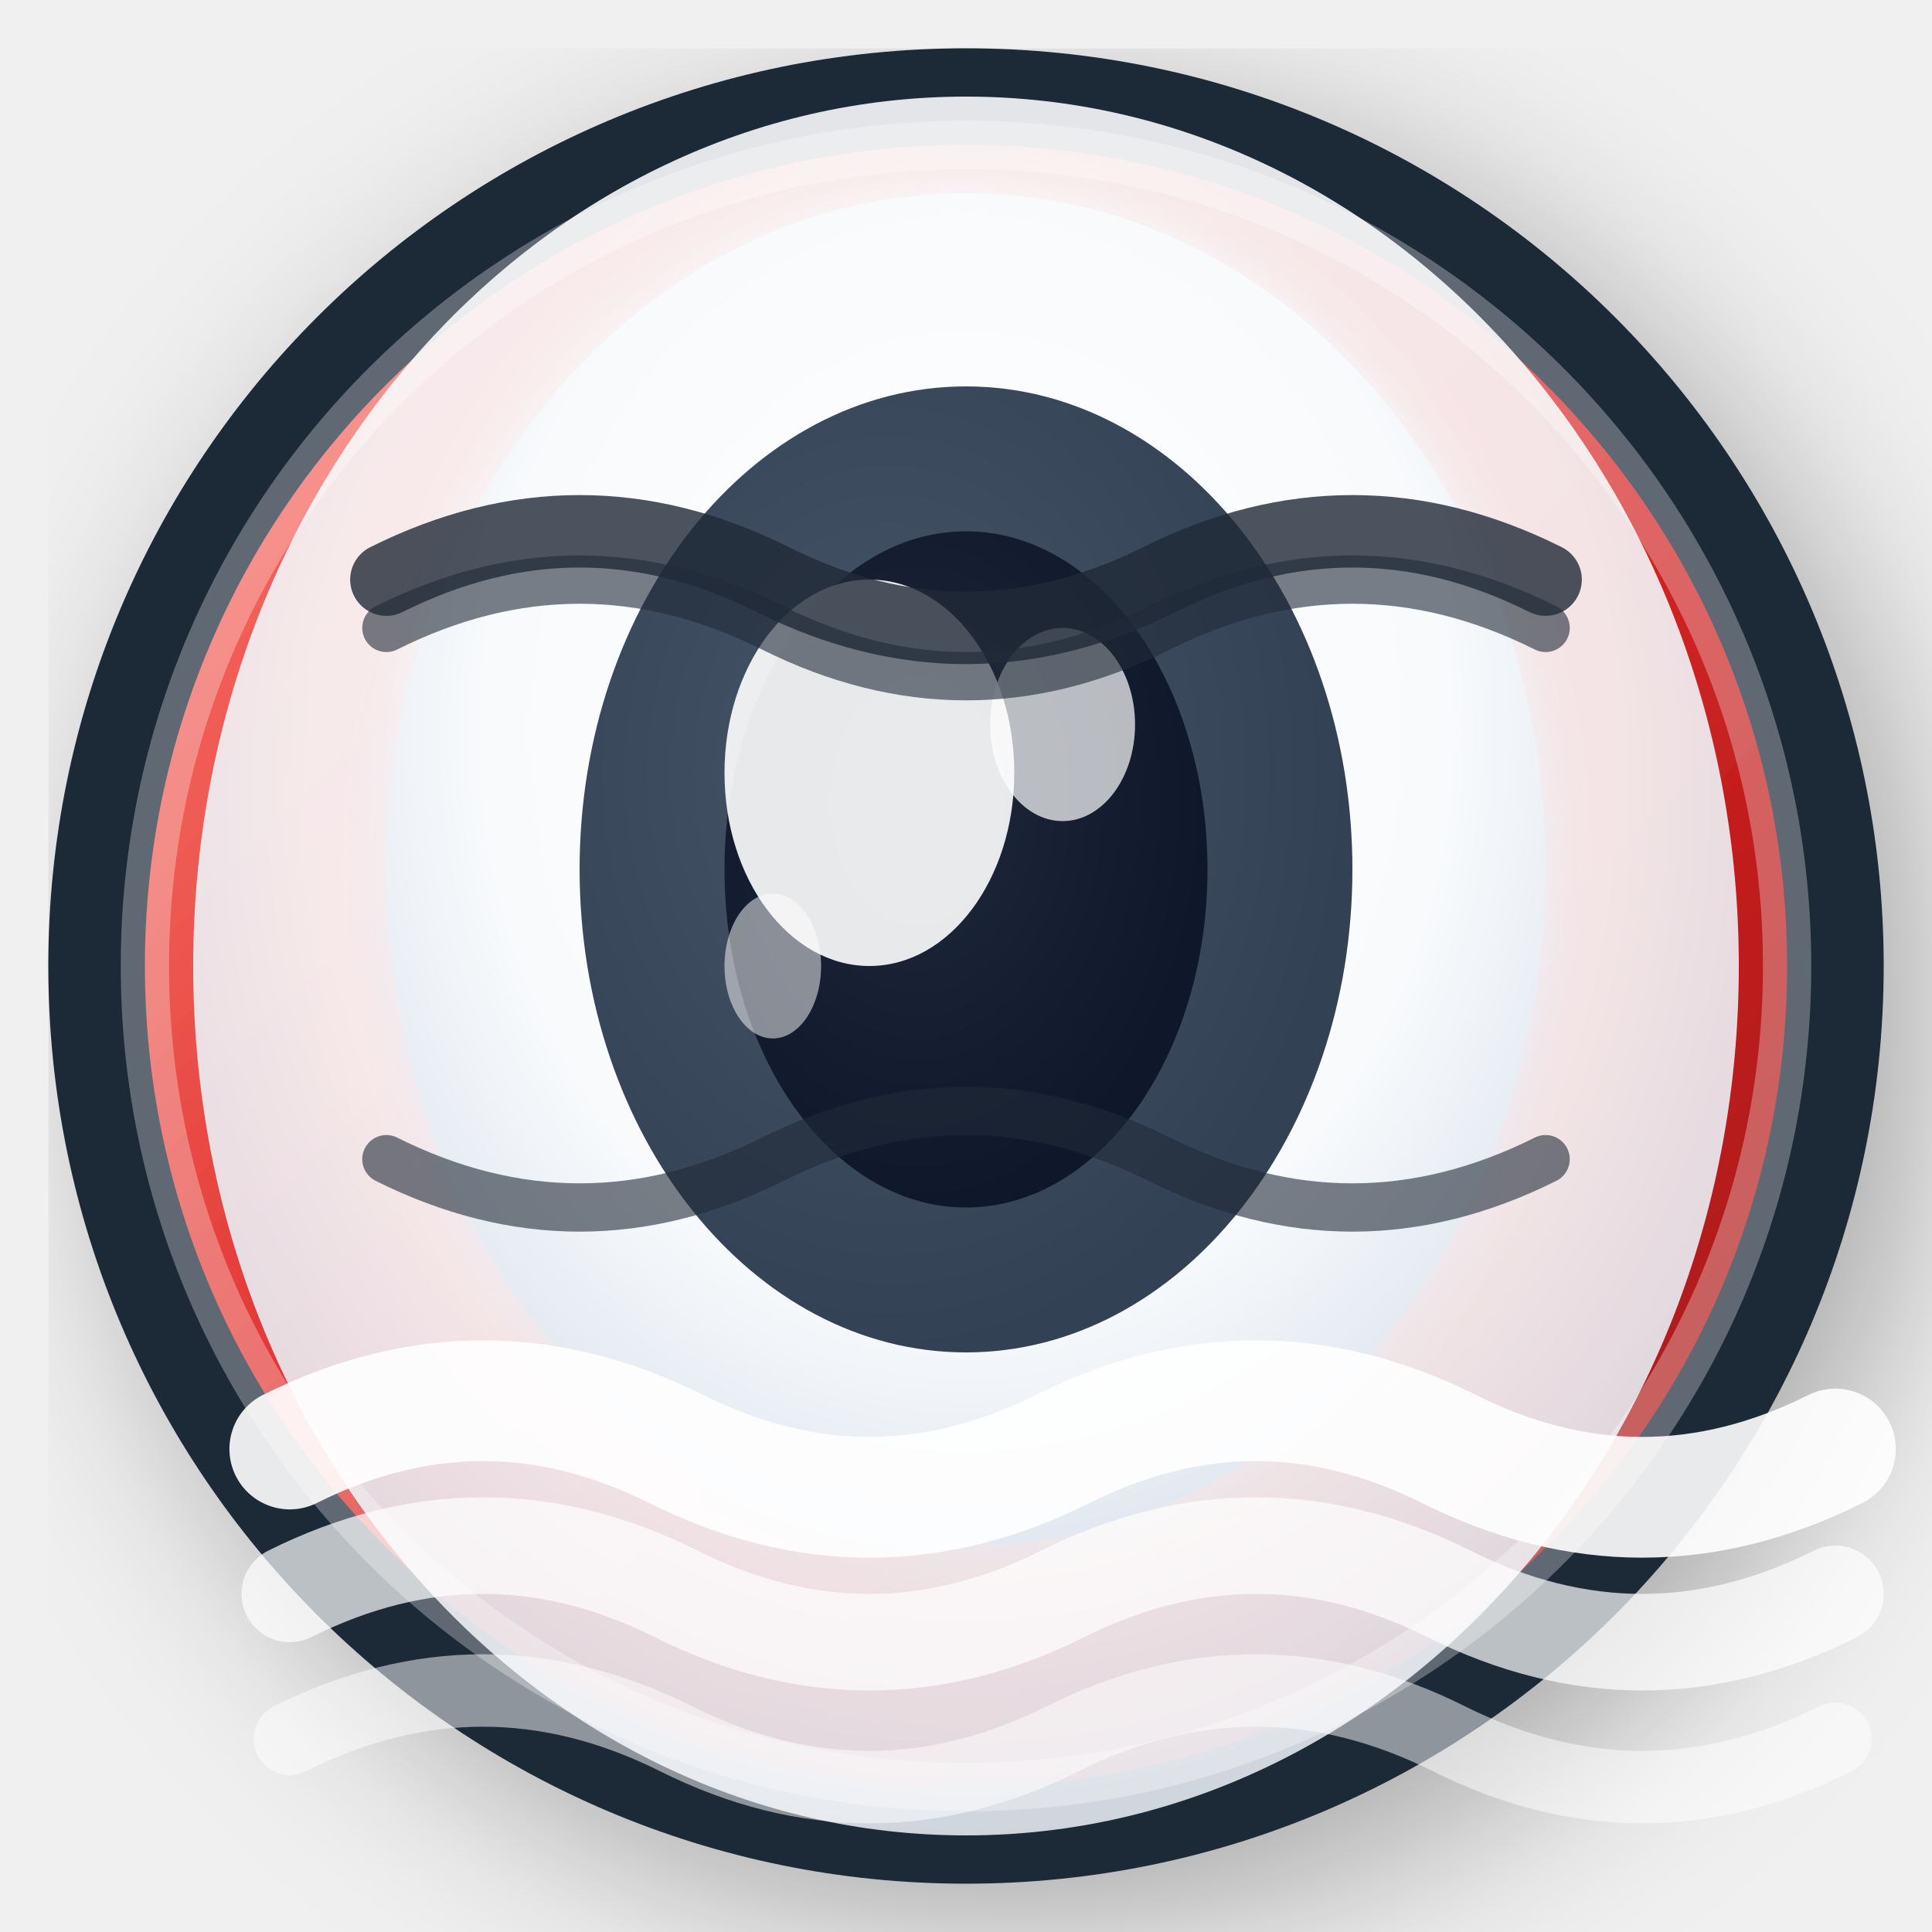
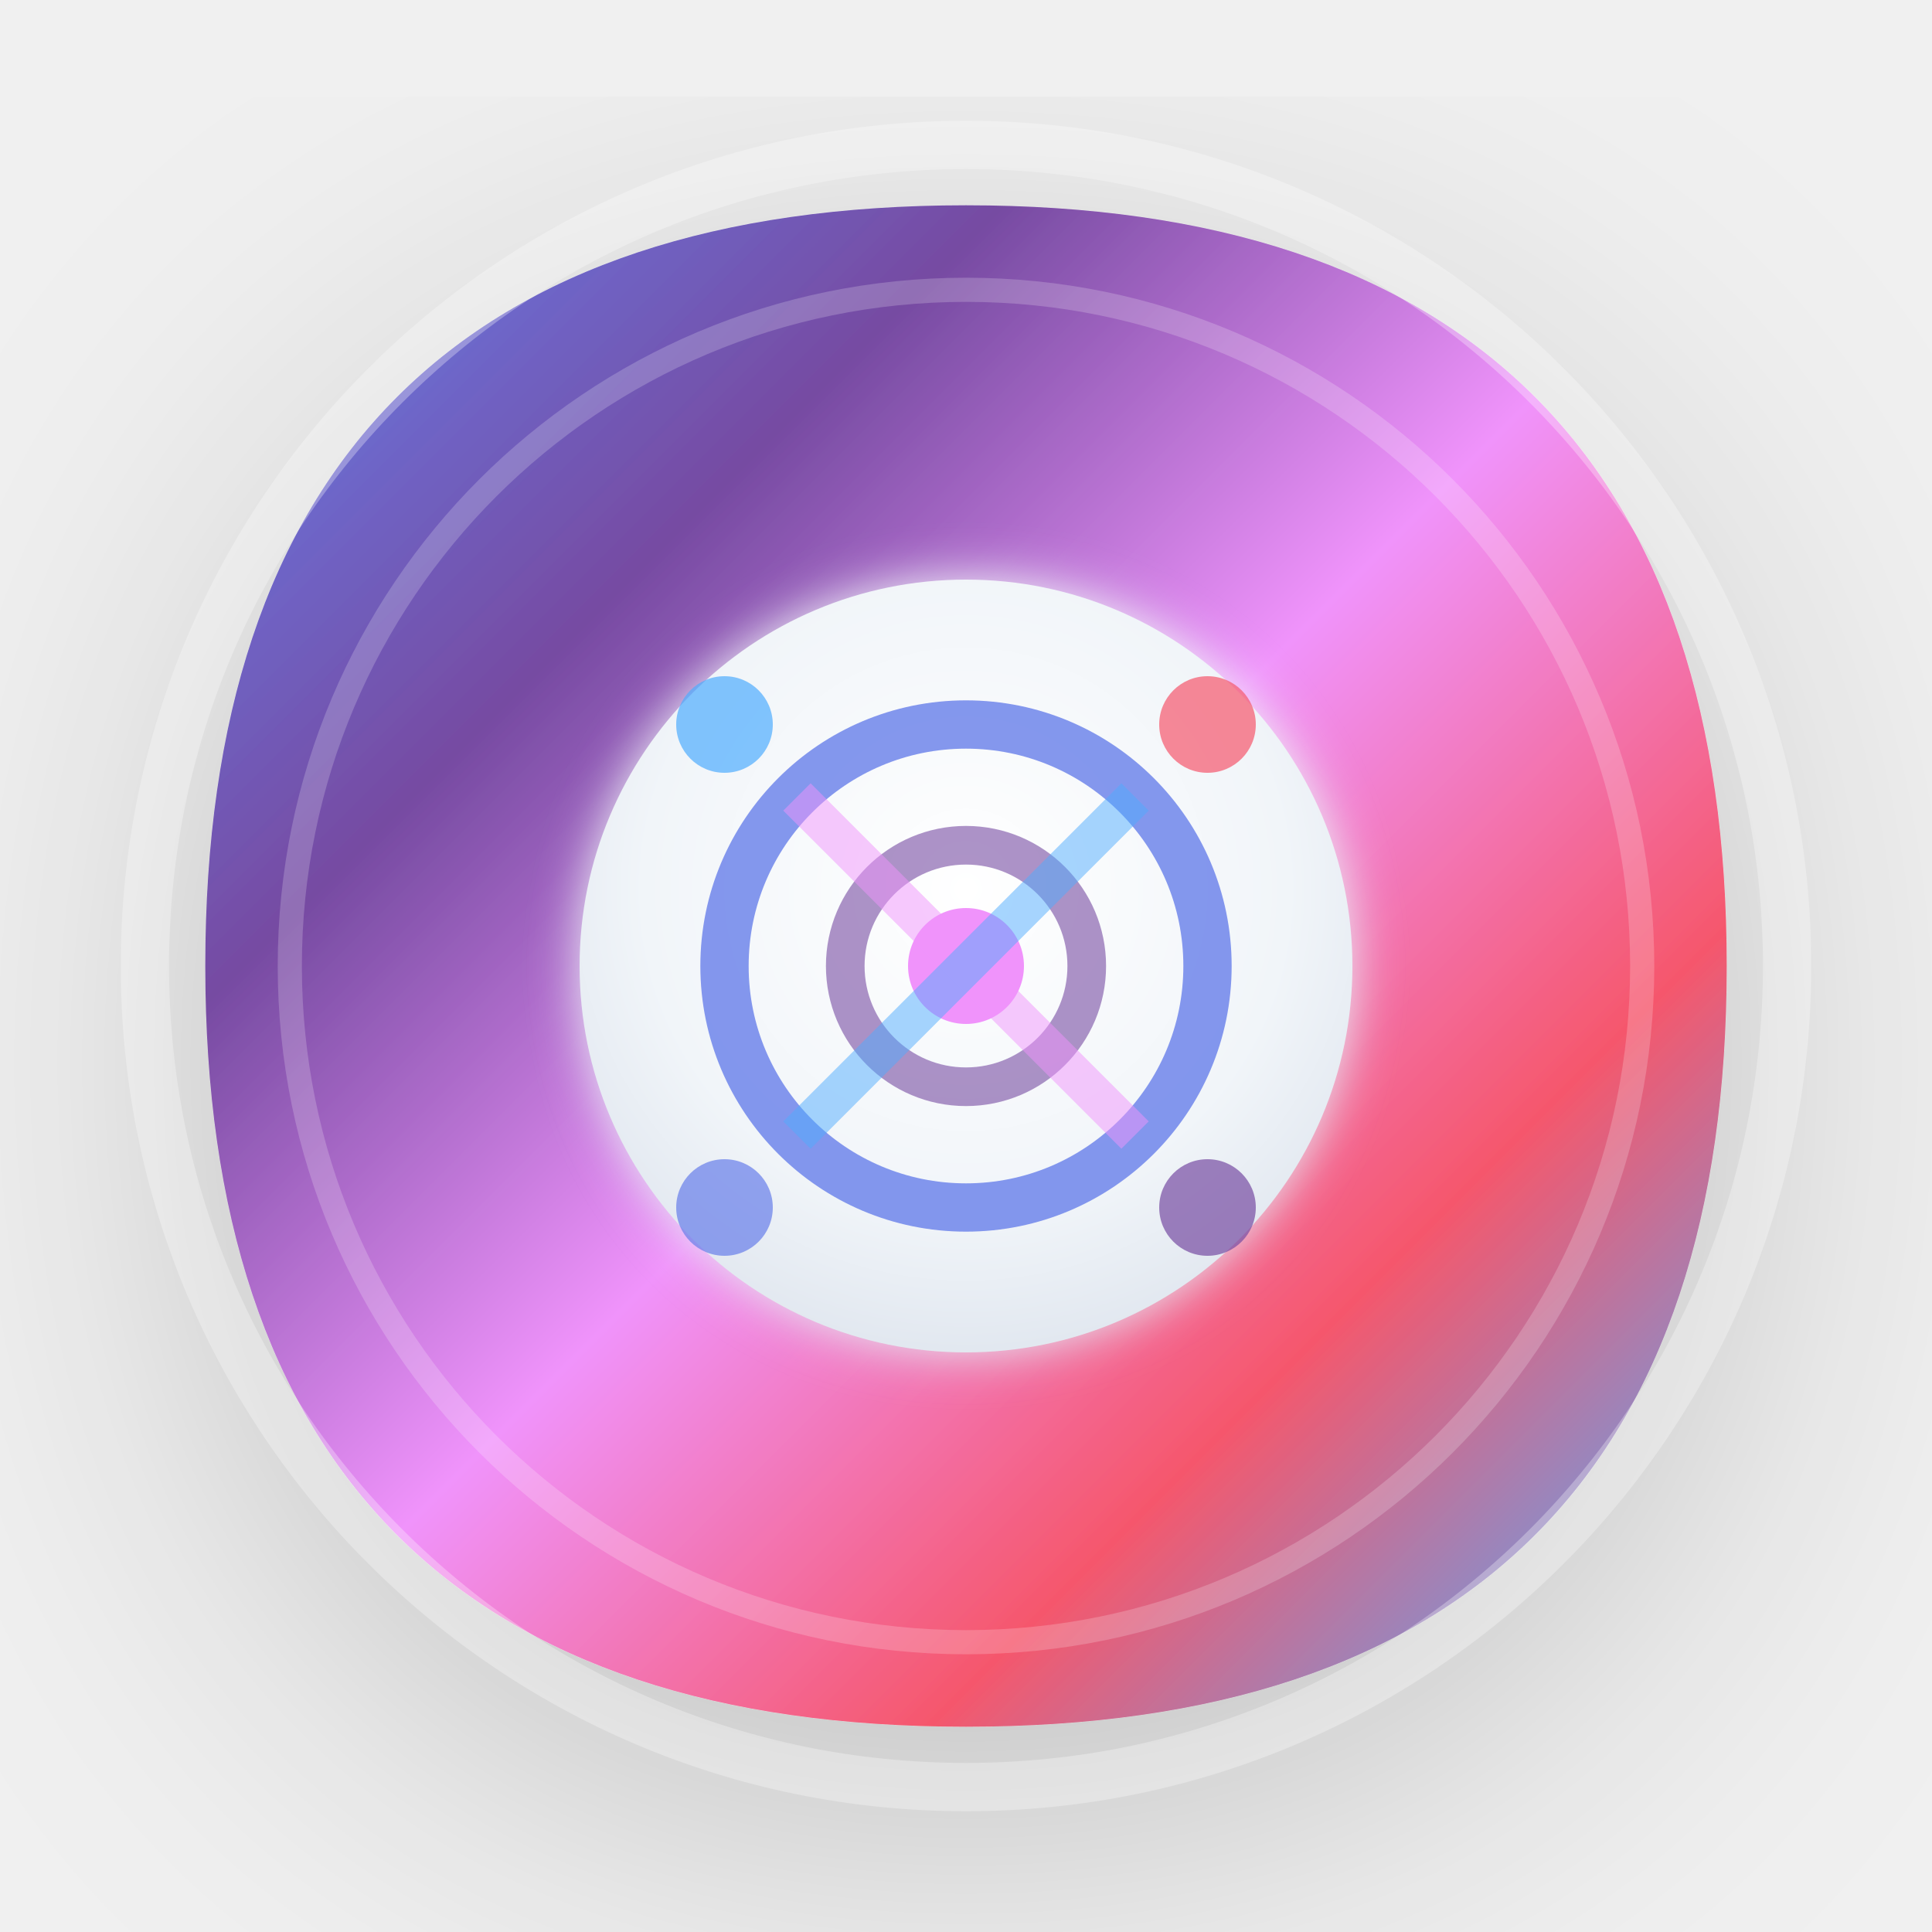
<svg xmlns="http://www.w3.org/2000/svg" width="40" height="40" viewBox="0 0 40 40">
  <defs>
-     <linearGradient id="simpleGradient" x1="0%" y1="0%" x2="100%" y2="100%">
-       <stop offset="0%" style="stop-color:#ff6b6b;stop-opacity:1" />
-       <stop offset="25%" style="stop-color:#ee5a52;stop-opacity:1" />
-       <stop offset="50%" style="stop-color:#dc2626;stop-opacity:1" />
-       <stop offset="75%" style="stop-color:#b91c1c;stop-opacity:1" />
-       <stop offset="100%" style="stop-color:#991b1b;stop-opacity:1" />
+     <linearGradient id="simpleModernGradient" x1="0%" y1="0%" x2="100%" y2="100%">
+       <stop offset="0%" style="stop-color:#667eea;stop-opacity:1" />
+       <stop offset="25%" style="stop-color:#764ba2;stop-opacity:1" />
+       <stop offset="50%" style="stop-color:#f093fb;stop-opacity:1" />
+       <stop offset="75%" style="stop-color:#f5576c;stop-opacity:1" />
+       <stop offset="100%" style="stop-color:#4facfe;stop-opacity:1" />
    </linearGradient>
-     <radialGradient id="simpleEyeGradient" cx="50%" cy="40%" r="60%">
+     <radialGradient id="simpleIconGradient" cx="50%" cy="40%" r="60%">
      <stop offset="0%" style="stop-color:#ffffff;stop-opacity:1" />
-       <stop offset="70%" style="stop-color:#f8fafc;stop-opacity:1" />
+       <stop offset="70%" style="stop-color:#f1f5f9;stop-opacity:1" />
      <stop offset="100%" style="stop-color:#e2e8f0;stop-opacity:1" />
    </radialGradient>
-     <radialGradient id="simplePupilGradient" cx="40%" cy="40%" r="60%">
-       <stop offset="0%" style="stop-color:#1e293b;stop-opacity:1" />
-       <stop offset="100%" style="stop-color:#0f172a;stop-opacity:1" />
-     </radialGradient>
-     <radialGradient id="simpleIrisGradient" cx="40%" cy="40%" r="60%">
-       <stop offset="0%" style="stop-color:#475569;stop-opacity:1" />
-       <stop offset="100%" style="stop-color:#334155;stop-opacity:1" />
-     </radialGradient>
-     <filter id="simpleShadow" x="-50%" y="-50%" width="200%" height="200%">
-       <feDropShadow dx="1" dy="1" stdDeviation="2" flood-color="#000000" flood-opacity="0.3" />
+     <filter id="simpleModernShadow" x="-50%" y="-50%" width="200%" height="200%">
+       <feDropShadow dx="0" dy="2" stdDeviation="4" flood-color="#000000" flood-opacity="0.2" />
    </filter>
-     <filter id="simpleEyeGlow">
+     <filter id="simpleShine">
      <feGaussianBlur stdDeviation="0.5" result="coloredBlur" />
      <feMerge>
        <feMergeNode in="coloredBlur" />
        <feMergeNode in="SourceGraphic" />
      </feMerge>
    </filter>
  </defs>
-   <circle cx="20" cy="20" r="18" fill="url(#simpleGradient)" stroke="#1f2937" stroke-width="2" filter="url(#simpleShadow)" />
-   <ellipse cx="20" cy="20" rx="16" ry="18" fill="url(#simpleEyeGradient)" opacity="0.9" />
-   <ellipse cx="20" cy="18" rx="12" ry="14" fill="url(#simpleEyeGradient)" filter="url(#simpleEyeGlow)" />
-   <ellipse cx="20" cy="18" rx="8" ry="10" fill="url(#simpleIrisGradient)" />
-   <ellipse cx="20" cy="18" rx="5" ry="7" fill="url(#simplePupilGradient)" />
-   <ellipse cx="18" cy="16" rx="3" ry="4" fill="#ffffff" opacity="0.9" />
-   <ellipse cx="22" cy="15" rx="1.5" ry="2" fill="#ffffff" opacity="0.7" />
-   <ellipse cx="16" cy="20" rx="1" ry="1.5" fill="#ffffff" opacity="0.5" />
-   <path d="M 8 12 Q 12 10, 16 12 Q 20 14, 24 12 Q 28 10, 32 12" stroke="#1f2937" stroke-width="1.5" fill="none" stroke-linecap="round" opacity="0.8" />
-   <path d="M 8 13 Q 12 11, 16 13 Q 20 15, 24 13 Q 28 11, 32 13" stroke="#1f2937" stroke-width="1" fill="none" stroke-linecap="round" opacity="0.6" />
-   <path d="M 8 24 Q 12 26, 16 24 Q 20 22, 24 24 Q 28 26, 32 24" stroke="#1f2937" stroke-width="1" fill="none" stroke-linecap="round" opacity="0.6" />
-   <path d="M 6 30 Q 10 28, 14 30 Q 18 32, 22 30 Q 26 28, 30 30 Q 34 32, 38 30" stroke="#ffffff" stroke-width="2.5" fill="none" stroke-linecap="round" opacity="0.9" />
-   <path d="M 6 33 Q 10 31, 14 33 Q 18 35, 22 33 Q 26 31, 30 33 Q 34 35, 38 33" stroke="#ffffff" stroke-width="2" fill="none" stroke-linecap="round" opacity="0.7" />
-   <path d="M 6 36 Q 10 34, 14 36 Q 18 38, 22 36 Q 26 34, 30 36 Q 34 38, 38 36" stroke="#ffffff" stroke-width="1.5" fill="none" stroke-linecap="round" opacity="0.5" />
+   <path d="M 20 5 Q 35 5, 35 20 Q 35 35, 20 35 Q 5 35, 5 20 Q 5 5, 20 5 Z" fill="url(#simpleModernGradient)" filter="url(#simpleModernShadow)" stroke="url(#simpleModernGradient)" stroke-width="1.5" />
+   <g transform="translate(20, 20)">
+     <circle cx="0" cy="0" r="8" fill="url(#simpleIconGradient)" filter="url(#simpleShine)" />
+     <circle cx="0" cy="0" r="5" fill="none" stroke="#667eea" stroke-width="1" opacity="0.8" />
+     <circle cx="0" cy="0" r="2.5" fill="none" stroke="#764ba2" stroke-width="0.8" opacity="0.6" />
+     <circle cx="0" cy="0" r="1.2" fill="#f093fb" />
+     <circle cx="-5" cy="-5" r="1" fill="#4facfe" opacity="0.7" />
+     <circle cx="5" cy="-5" r="1" fill="#f5576c" opacity="0.7" />
+     <circle cx="-5" cy="5" r="1" fill="#667eea" opacity="0.7" />
+     <circle cx="5" cy="5" r="1" fill="#764ba2" opacity="0.7" />
+     <line x1="-3.5" y1="-3.5" x2="3.5" y2="3.5" stroke="#f093fb" stroke-width="0.8" opacity="0.5" />
+     <line x1="3.5" y1="-3.5" x2="-3.5" y2="3.5" stroke="#4facfe" stroke-width="0.8" opacity="0.5" />
+   </g>
  <circle cx="20" cy="20" r="17" fill="none" stroke="#ffffff" stroke-width="1" opacity="0.3" />
+   <circle cx="20" cy="20" r="14" fill="none" stroke="#ffffff" stroke-width="0.5" opacity="0.2" />
</svg>
